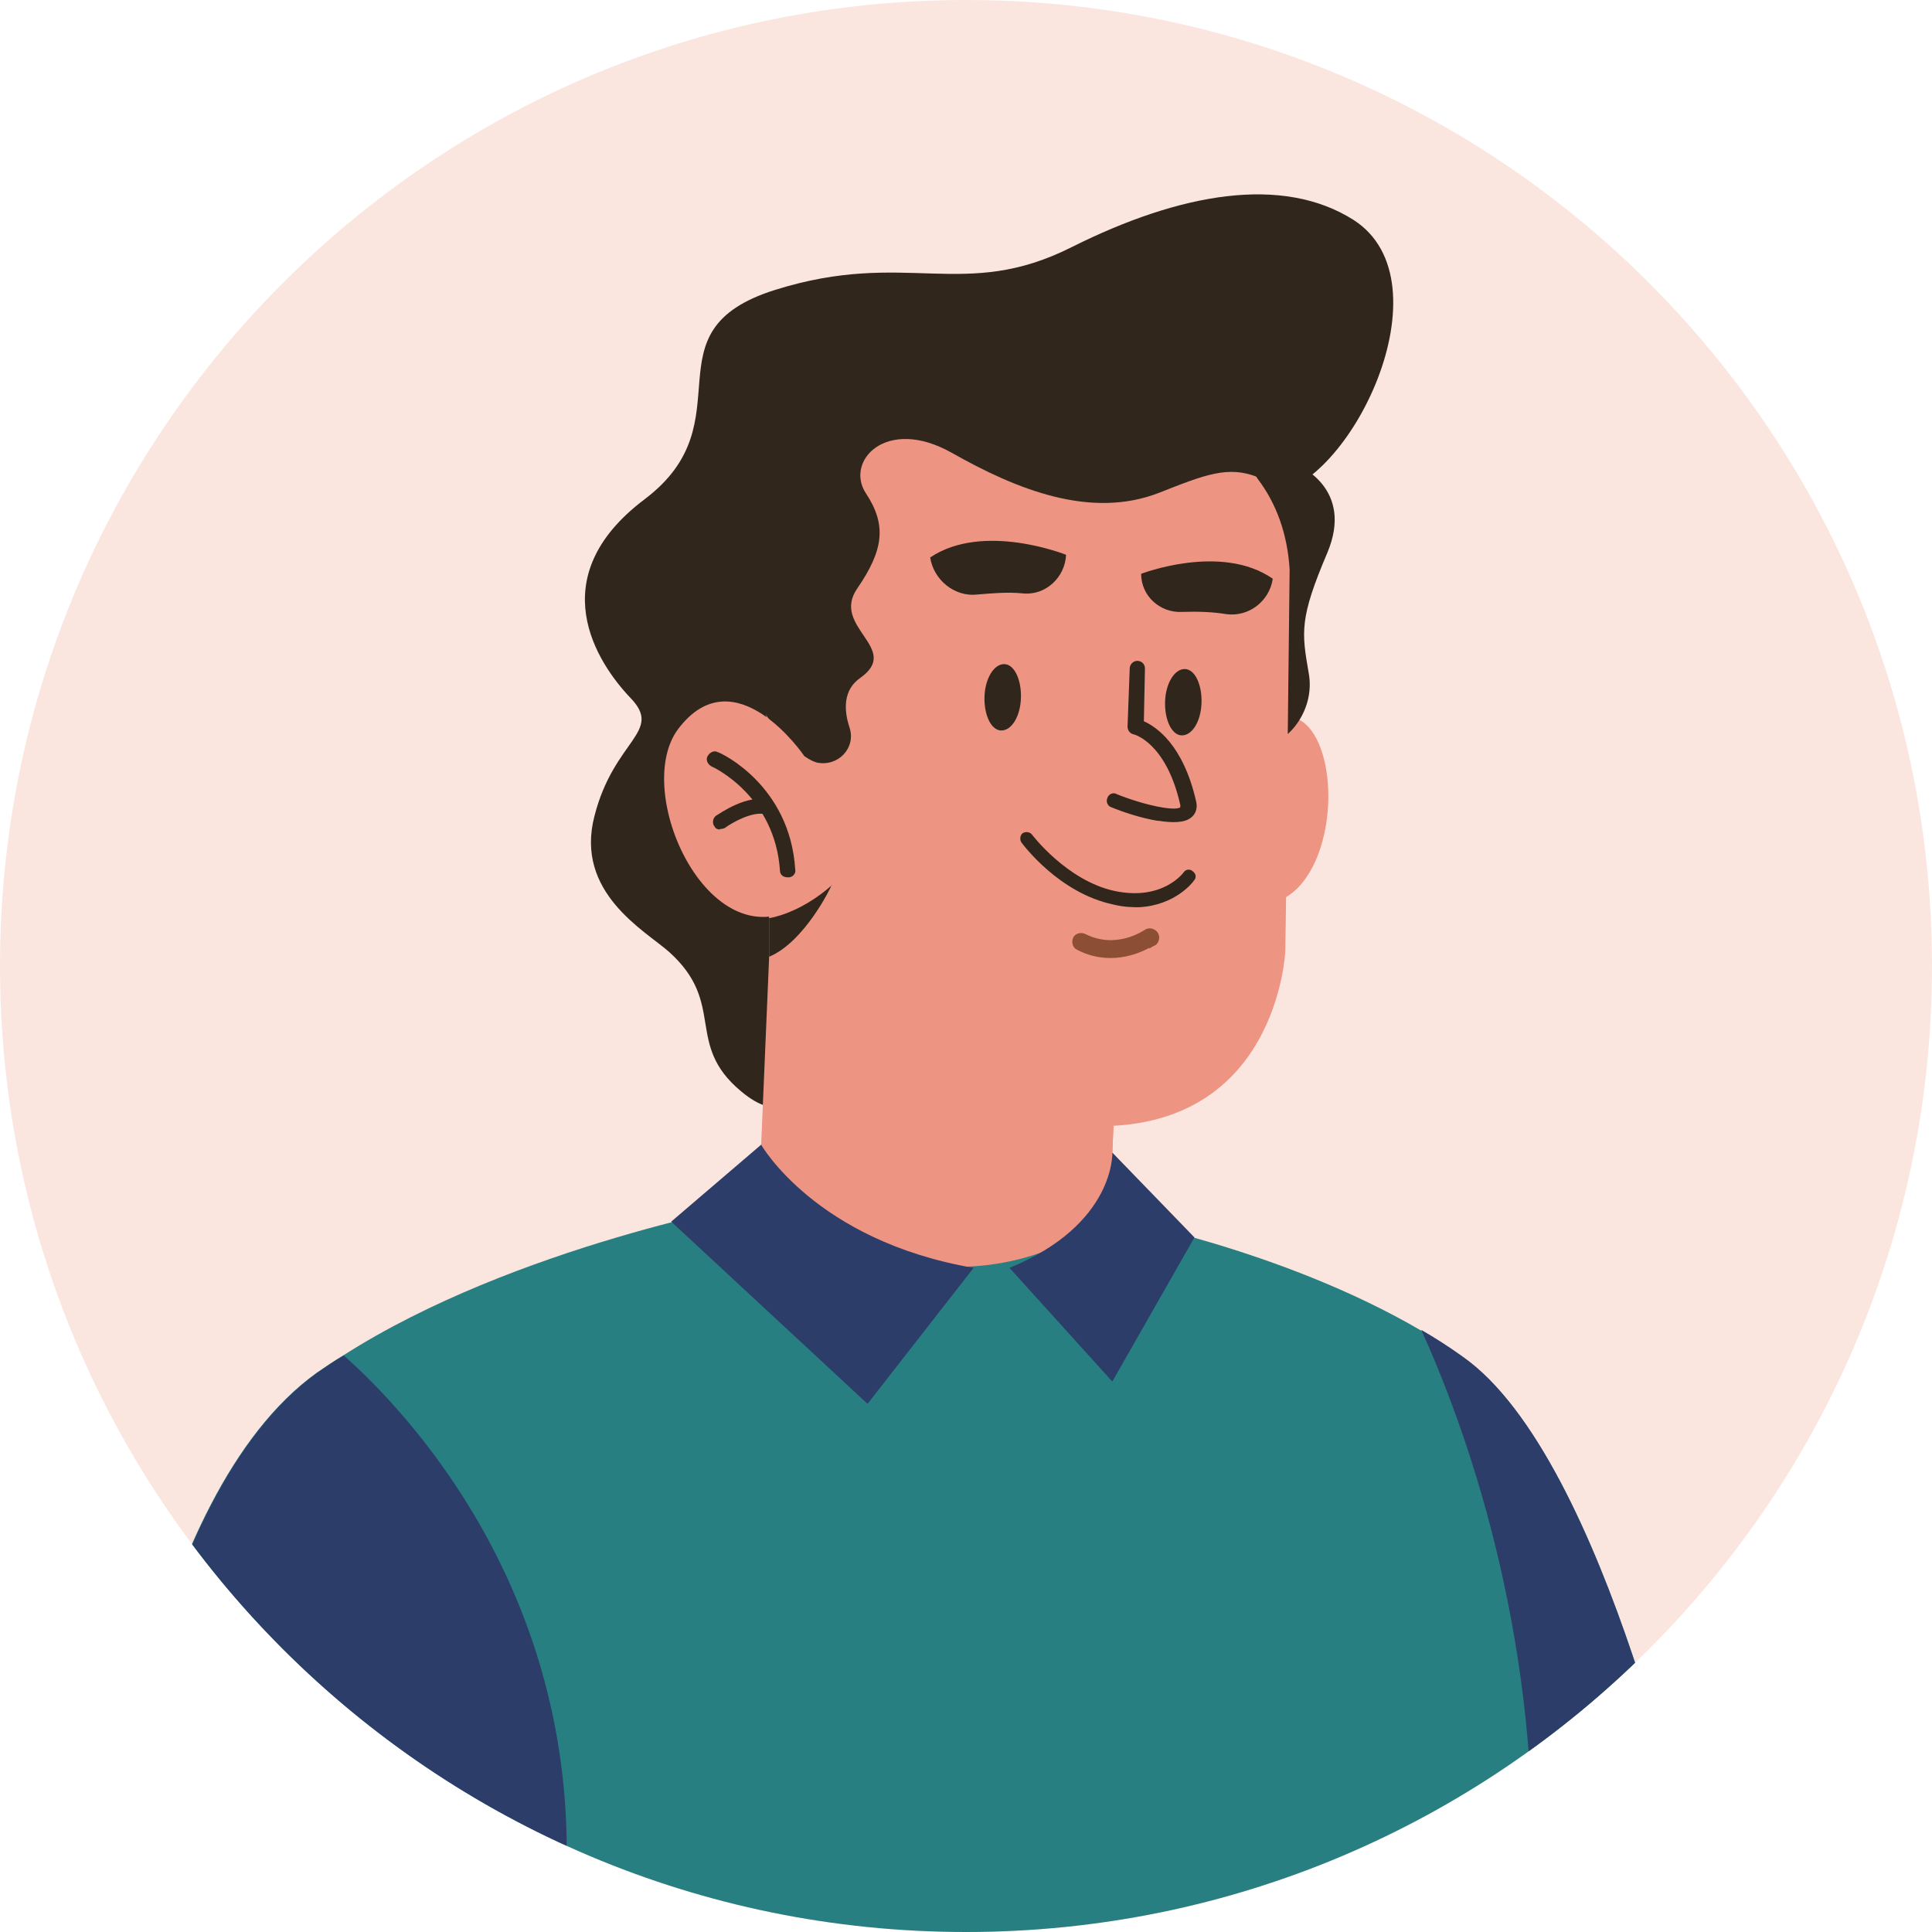
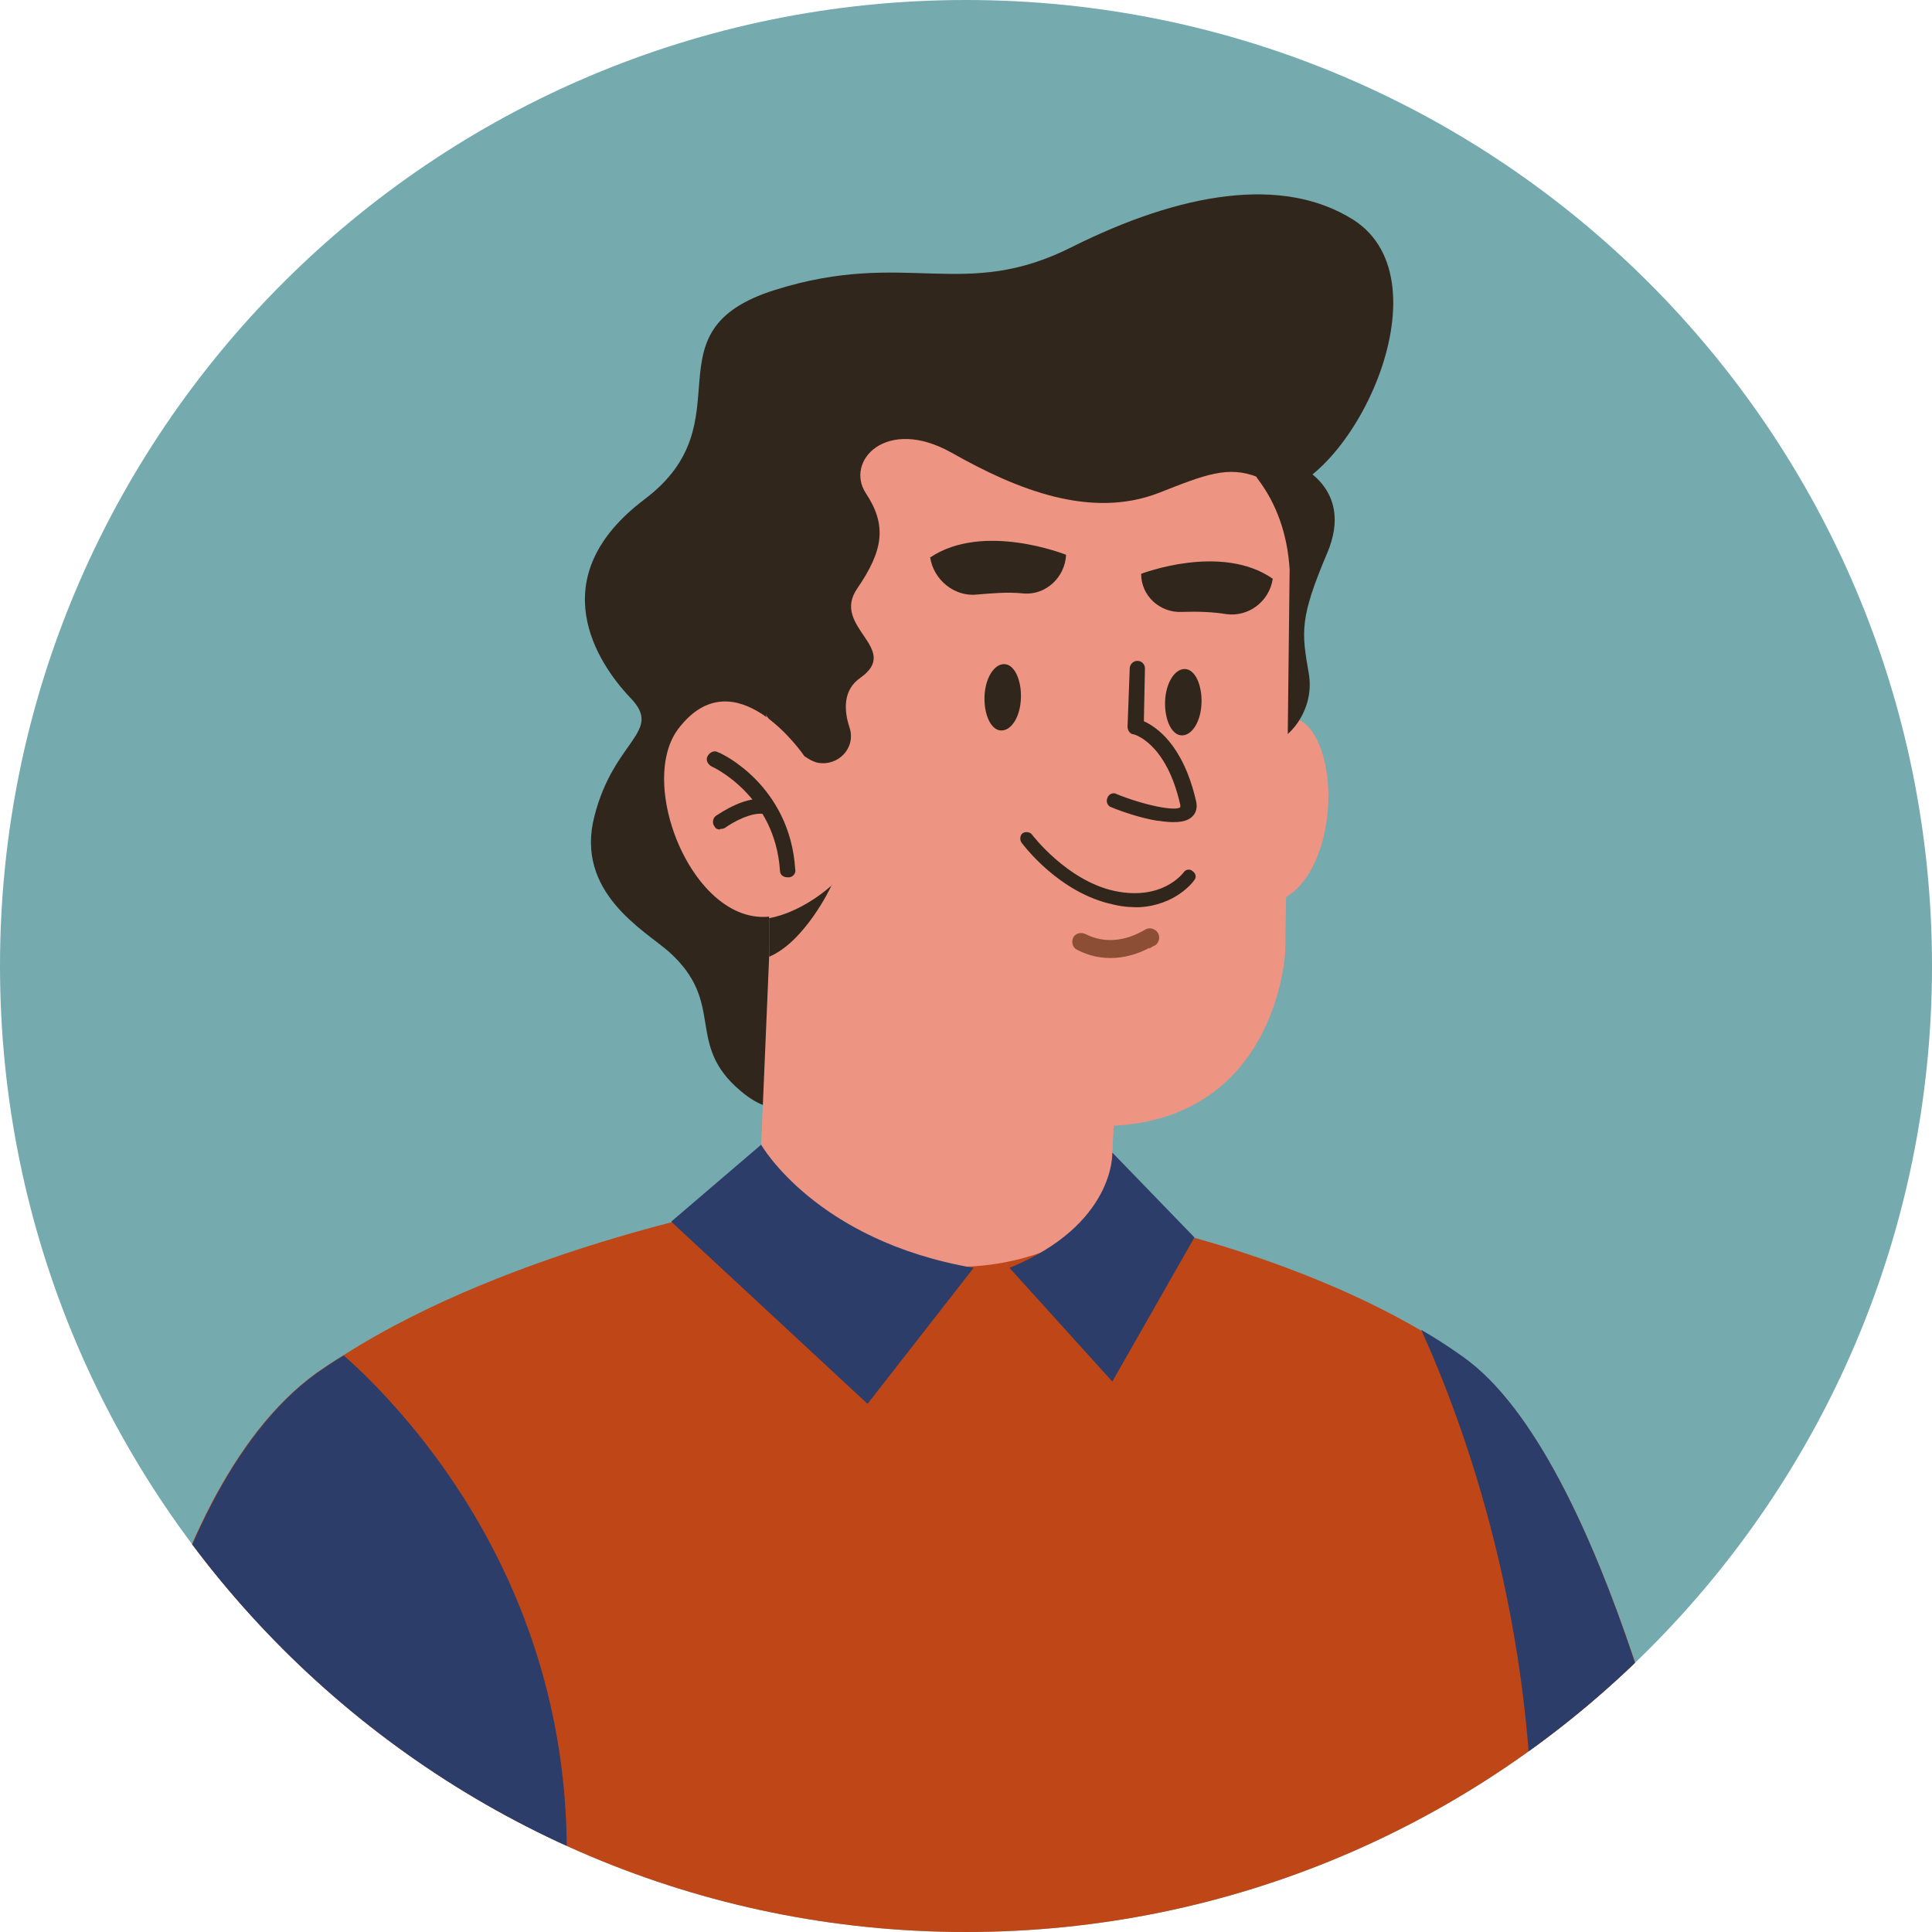
- <svg xmlns="http://www.w3.org/2000/svg" id="Layer_1" version="1.1" viewBox="27.6 492.1 355.2 355.2">
+ <svg xmlns="http://www.w3.org/2000/svg" id="Layer_1" version="1.1" viewBox="0 0 355.2 355.2">
  <defs>
    <style>
      .st0 {
        fill: none;
      }

      .st1 {
-         fill: #ed9482;
+         fill: #bf4617;
      }

      .st2 {
-         fill: #287f82;
+         fill: #75aaaf;
      }

      .st3 {
-         clip-path: url(#clippath-1);
+         fill: #2c3d69;
      }

      .st4 {
-         fill: #2c3d69;
+         fill: #30261c;
      }

      .st5 {
-         fill: #30261c;
+         fill: #8c4e34;
      }

      .st6 {
-         fill: #8c4e34;
+         fill: #ee9482;
      }

      .st7 {
-         fill: #ee9482;
-       }
- 
-       .st8 {
-         fill: #3d3479;
-       }
- 
-       .st9 {
-         fill: #efa1b6;
-       }
- 
-       .st10 {
        clip-path: url(#clippath);
-       }
- 
-       .st11 {
-         fill: #fbe6df;
      }
    </style>
    <clipPath id="clippath">
-       <circle class="st0" cx="205.2" cy="669.7" r="177.6" />
-     </clipPath>
-     <clipPath id="clippath-1">
-       <circle class="st0" cx="192.6" cy="140.2" r="140.2" />
+       <circle class="st0" cx="177.6" cy="177.6" r="177.6" />
    </clipPath>
  </defs>
-   <g>
-     <circle class="st11" cx="205.2" cy="669.7" r="177.6" />
-     <g class="st10">
-       <g>
-         <g>
-           <path class="st2" d="M339,837.5l-137.6,24.7-154.2-24.7s6.9-70.2,38.6-93c1.6-1.1,3.2-2.2,4.9-3.2,31.6-20.2,76.4-28.1,76.4-28.1l64.5,2.7s31.5,5.7,57.4,20.9c2.6,1.5,5.1,3.1,7.6,4.9,26.7,18.7,42.5,96,42.5,96h0Z" />
-           <g>
-             <path class="st5" d="M179.7,677.1s-1.7,27.6-15.9,15.6c-10.4-8.7-2.6-16.1-13.2-25.6-4.4-3.9-17.4-10.9-13.7-25,3.6-14.1,12.7-15.4,6.6-21.7-6.1-6.4-16.5-22.1,2.6-36.5,19.1-14.4-.2-30.9,24-38.5,24.2-7.6,34.6,2.2,54.6-7.9,20-10,38.7-13.2,51.7-5,17.9,11.4-.7,49.5-15.5,50.5-14.7,1-81.4,94.1-81.4,94.1h.1Z" />
-             <g>
-               <path class="st7" d="M232.3,699.5l-.7,16.2c-2,1.5-4,2.7-5.9,3.7-29,15.7-58.6-6.5-58.6-6.5l2.4-56.5,55.4,37.7,7.5,5.1h0Z" />
-               <path class="st7" d="M232.3,699.5l-.7,16.2c-2,1.5-4,2.7-5.9,3.7-23.6-10.5-40.1-36.5-40.1-36.5l39.2,11.4,7.5,5.1h0Z" />
-             </g>
-             <path class="st7" d="M255.6,628.3s9.7-10.5,14.5.6c4.7,11.1-.3,33.1-14.1,28.9l-.4-29.5Z" />
-             <path class="st5" d="M266.1,577.6s10.6,4.2,5.5,16.2c-5.1,12-4.7,14.5-3.4,22,1.4,7.5-4.9,13.4-7,12.5s-20.5-57.1,5-50.9h-.1Z" />
-             <path class="st7" d="M263.9,667s-1.4,33.6-36.4,32.1c-34.7-1.5-57.4-29.9-58.5-31.1h0v-7.1l-.5-36.7-.2-19.6s-3-35.5,30.9-40.5c24.7-3.6,47.6,1.4,58.6,14.6.4.4.7.9,1,1.4,3.5,4.6,5.5,10.2,5.9,16.7l-.4,35.2v8.6l-.4,26.5h0Z" />
-             <path class="st5" d="M237.5,658.9c-1.5,0-3.2,0-5.2-.5-10-2.1-16.6-11-16.9-11.4-.4-.6-.2-1.4.2-1.7.6-.4,1.4-.2,1.7.2,0,0,6.4,8.5,15.2,10.4,8.9,1.9,12.7-3.4,12.7-3.4.4-.6,1.2-.7,1.7-.2.6.4.7,1.2.2,1.7-.1.2-3.4,4.6-10.2,4.9h.4Z" />
-             <path class="st6" d="M238.9,666.5c.6-.4,1-.6,1.1-.6.7-.5,1-1.6.4-2.4-.5-.7-1.6-1-2.4-.4-.2.1-5.2,3.6-10.9.7-.9-.4-1.9,0-2.2.7-.4.9,0,1.9.7,2.2,5.7,3,11.1.9,13.4-.4h-.1Z" />
-             <path class="st5" d="M240.4,643c-3.1-.5-6.6-1.7-8.5-2.5-.7-.2-1-1.1-.7-1.7.2-.7,1.1-1.1,1.7-.7,5.2,2.1,10.9,3.2,11.7,2.4h0v-.4c-2.6-11.6-8.6-13-8.6-13-.6-.1-1.1-.7-1.1-1.4l.4-10.7c0-.7.6-1.4,1.4-1.4s1.4.6,1.4,1.4l-.2,9.7c2.2,1,7.2,4.2,9.6,14.7.4,1.7-.4,2.6-.9,3-1.2,1-3.5,1-6,.6h-.1Z" />
-             <path class="st5" d="M198.6,594.5h0c.6,4.2,4.5,7.4,8.7,6.9,2.5-.2,5.4-.5,8.4-.2,4.1.4,7.7-2.9,7.9-7.1h0s-15.2-6.1-25,.5Z" />
-             <path class="st5" d="M261.6,598.5h0c-.6,4.1-4.4,7.1-8.6,6.5-2.4-.4-5.2-.5-8.1-.4-4,.2-7.5-2.9-7.5-7h0s14.7-5.7,24.2.9h0Z" />
-             <path class="st5" d="M258.8,579.8c-5.4-2.1-9.5-.5-18.1,2.9-12.6,4.9-26.2-.6-38.2-7.4-12-6.7-19.6,1.6-15.7,7.5,3.9,5.9,3.2,10.5-1.6,17.5-4.9,7.1,8.2,11,.6,16.4-3.2,2.2-3.1,5.9-2,9.2,1.2,3.7-2.1,7.2-6,6.4h0c-4-1.1-9.2-8.5-9.2-8.5l-10.6-25.2s9.2-34.5,43.1-39.5c24.7-3.6,47.6,1.4,58.6,14.6.4.4-1.1,5.4-.7,5.9v.2Z" />
-             <g>
-               <path class="st5" d="M215.3,620.4c-.1,3.4-1.7,6-3.6,6s-3.2-2.9-3.1-6.2,1.7-6,3.6-6,3.2,2.9,3.1,6.2Z" />
-               <path class="st5" d="M248.5,621.3c-.1,3.4-1.7,6-3.6,6s-3.2-2.9-3.1-6.2,1.7-6,3.6-6,3.2,2.9,3.1,6.2Z" />
-             </g>
-             <path class="st5" d="M180.5,654.8c-.1.4-5,10.5-11.5,13.2h0v-7.1s5.5-.7,11.6-6.1h-.1Z" />
-             <path class="st7" d="M175.4,631s-12.7-18.6-23.1-4.9c-8.6,11.4,5.5,42.5,22,32.7l1.1-27.9Z" />
-             <path class="st5" d="M172.5,653.4h.1c.7,0,1.4-.7,1.2-1.5-1-15.5-13.7-21.4-14.2-21.5-.7-.4-1.5,0-1.9.7s0,1.5.7,1.9h0c.5.2,11.7,5.5,12.6,19.2,0,.7.6,1.2,1.4,1.2h0Z" />
-             <path class="st5" d="M160,644.5c.2,0,.6,0,.9-.2,1.2-.9,5-3.1,7.4-2.5.7.2,1.5-.2,1.7-.9.2-.7-.2-1.5-.9-1.7-4.1-1.2-9.2,2.5-9.9,2.9-.6.5-.7,1.4-.2,2,.2.4.6.5,1,.5h0Z" />
-           </g>
-         </g>
-         <path class="st4" d="M167.5,702.5s10,17.7,39.1,22.7l-19.5,25-36.1-33.5,16.6-14.2h-.1Z" />
-         <path class="st4" d="M232.1,704s.6,13.2-18.9,21.2l18.9,20.9,15.1-26.5-15.1-15.6Z" />
-         <path class="st4" d="M131.5,837.5H47.3s6.9-70.2,38.6-93c1.6-1.1,3.2-2.2,4.9-3.2,11.4,10.1,43,43.1,40.9,96.2h-.1Z" />
-         <path class="st4" d="M309.3,837.5c1.1-46.7-12.6-83.7-20.4-100.9,2.6,1.5,5.1,3.1,7.6,4.9,26.7,18.7,42.5,96,42.5,96h-29.9.1Z" />
-       </g>
-     </g>
-   </g>
-   <g class="st3">
+   <circle class="st2" cx="177.6" cy="177.6" r="177.6" />
+   <g class="st7">
    <g>
      <g>
-         <path class="st1" d="M227.2,218.2c6.9,17.8,32.9,80.4,47,125.3,9.5,30.1,13.1,55.4,15.2,62.1,0,0-71.7-23-87.8-23.1-24.9,0-64.7,51.8-54.9,58.3,15.4,10.2,88.6,45,147.2,55.9,31.8,5.9,91.7-34.5,87-66.6-6.6-45.1-88.2-164-119.2-197.7-16.1-17.5-42.8-36-34.4-14.2h-.1Z" />
-         <path class="st9" d="M385.1,439.8c-1.5,32.5-42.1,59.8-65.7,61.3-40.7,2.5-162.6-33.1-162.6-33.1l47.4-91.3s83,28.2,85.1,29h0c-.7-2.5-21.2-79.3-30.3-104.8-.5-1.4-1.1-2.8-1.6-4.4-2.6-7.1-6.2-16.4-10.2-26.4h0c-2.2-5.6-4.5-11.5-6.8-17.2h0c-10-24.9-19.8-48.6-19.8-48.6,14,2.3,27.8,9.6,50.4,33.4,22.6,23.7,116.7,148.5,114.2,202.1h-.1Z" />
-       </g>
-       <g>
-         <path class="st1" d="M317.2,410.6c-6.4,0-44.8-10.2-50.4-4.9-34.1,32.1-44.9,25.7-52.1,29.8-56.1,32.3-131.1,70.3-157.9,70.5C16.2,506.3,0,472.3,6.8,440.1c13.3-63.6,99.2-187.7,138-220.7,20.6-17.5,19,8.9,10.4,37.5-5,16.8-13.7,41.7-22.6,66.2-7.9,21.8-28.8,77.6-29.2,78.9h0v.2c0,0,0,.2.4,0,1.8-.3,49.8-23,98.1-35.4,17-4.4,52.5-10.6,65.2-5,7.6,3.4,7.7,7.9,7.7,7.9,0,0,6.1-.6,12.4,4.7,4.2,3.5,5.6,8.4,5.6,8.4,0,0,6.6.9,10.1,4.8,4.1,4.6,4.5,9.4,4.5,9.4,8.9,2.4,9.9,13.5,9.9,13.5h0Z" />
+         <path class="st1" d="M311.4,345.4l-137.6,24.7-154.2-24.7s6.9-70.2,38.6-93c1.6-1.1,3.2-2.2,4.9-3.2,31.6-20.2,76.4-28.1,76.4-28.1l64.5,2.7s31.5,5.7,57.4,20.9c2.6,1.5,5.1,3.1,7.6,4.9,26.7,18.7,42.5,96,42.5,96h0v-.2h-.1Z" />
        <g>
-           <path class="st9" d="M166,376.5c8.9-3,12.9-3,12.9-3l50.5,85.3s-139.2,50.1-167.7,53C33.1,514.8.6,492.3,0,456.4c-.8-50.4,81.5-171.5,122.8-218.3,19-21.5,41.1-37,46.7-33.5,6.7,4.2-5.4,31.1-11.8,51.3-11.8,37.2-53.9,146.4-53.9,146.4,0,0,51.6-22.1,62.2-25.7h0Z" />
-           <path class="st8" d="M231.4,459c-4.2-8.3-10.7-16.4-15.5-24.2-.2-.3-.6,0-.5.3,4.4,7.4,8.4,15.3,12.6,22.8-19.1,7.9-39.4,14.9-58.9,21.8-20,7.1-40.1,13.8-60.6,19.7-11.4,3.3-22.8,6.9-34.3,9.9-.7.2-.5.8.2.6,20.7-3.9,40.9-9.9,60.9-16.2,20.4-6.5,40.5-13.7,60.5-21.2,11.3-4.2,35.8-12.9,35.5-13.5h.1Z" />
+           <path class="st4" d="M152.1,185s-1.7,27.6-15.9,15.6c-10.4-8.7-2.6-16.1-13.2-25.6-4.4-3.9-17.4-10.9-13.7-25,3.6-14.1,12.7-15.4,6.6-21.7-6.1-6.4-16.5-22.1,2.6-36.5,19.1-14.4-.2-30.9,24-38.5s34.6,2.2,54.6-7.9c20-10,38.7-13.2,51.7-5,17.9,11.4-.7,49.5-15.5,50.5-14.7,1-81.4,94.1-81.4,94.1h.2Z" />
+           <g>
+             <path class="st6" d="M204.7,207.4l-.7,16.2c-2,1.5-4,2.7-5.9,3.7-29,15.7-58.6-6.5-58.6-6.5l2.4-56.5,55.4,37.7,7.5,5.1h0v.3h0Z" />
+             <path class="st6" d="M204.7,207.4l-.7,16.2c-2,1.5-4,2.7-5.9,3.7-23.6-10.5-40.1-36.5-40.1-36.5l39.2,11.4,7.5,5.1h0Z" />
+           </g>
+           <path class="st6" d="M228,136.2s9.7-10.5,14.5.6c4.7,11.1-.3,33.1-14.1,28.9l-.4-29.5Z" />
+           <path class="st4" d="M238.5,85.5s10.6,4.2,5.5,16.2-4.7,14.5-3.4,22c1.4,7.5-4.9,13.4-7,12.5s-20.5-57.1,5-50.9h-.1v.2Z" />
+           <path class="st6" d="M236.3,174.9s-1.4,33.6-36.4,32.1c-34.7-1.5-57.4-29.9-58.5-31.1h0v-7.1l-.5-36.7-.2-19.6s-3-35.5,30.9-40.5c24.7-3.6,47.6,1.4,58.6,14.6.4.4.7.9,1,1.4,3.5,4.6,5.5,10.2,5.9,16.7l-.4,35.2v8.6l-.4,26.5h0Z" />
+           <path class="st4" d="M209.9,166.8c-1.5,0-3.2,0-5.2-.5-10-2.1-16.6-11-16.9-11.4-.4-.6-.2-1.4.2-1.7.6-.4,1.4-.2,1.7.2,0,0,6.4,8.5,15.2,10.4,8.9,1.9,12.7-3.4,12.7-3.4.4-.6,1.2-.7,1.7-.2.6.4.7,1.2.2,1.7-.1.2-3.4,4.6-10.2,4.9h.6Z" />
+           <path class="st5" d="M211.3,174.4c.6-.4,1-.6,1.1-.6.7-.5,1-1.6.4-2.4-.5-.7-1.6-1-2.4-.4-.2,0-5.2,3.6-10.9.7-.9-.4-1.9,0-2.2.7-.4.9,0,1.9.7,2.2,5.7,3,11.1.9,13.4-.4h-.1v.2Z" />
+           <path class="st4" d="M212.8,150.9c-3.1-.5-6.6-1.7-8.5-2.5-.7-.2-1-1.1-.7-1.7.2-.7,1.1-1.1,1.7-.7,5.2,2.1,10.9,3.2,11.7,2.4h0v-.4c-2.6-11.6-8.6-13-8.6-13-.6,0-1.1-.7-1.1-1.4l.4-10.7c0-.7.6-1.4,1.4-1.4s1.4.6,1.4,1.4l-.2,9.7c2.2,1,7.2,4.2,9.6,14.7.4,1.7-.4,2.6-.9,3-1.2,1-3.5,1-6,.6h-.2,0Z" />
+           <path class="st4" d="M171,102.4h0c.6,4.2,4.5,7.4,8.7,6.9,2.5-.2,5.4-.5,8.4-.2,4.1.4,7.7-2.9,7.9-7.1h0s-15.2-6.1-25,.5h0Z" />
+           <path class="st4" d="M234,106.4h0c-.6,4.1-4.4,7.1-8.6,6.5-2.4-.4-5.2-.5-8.1-.4-4,.2-7.5-2.9-7.5-7h0s14.7-5.7,24.2.9h0Z" />
+           <path class="st4" d="M231.2,87.7c-5.4-2.1-9.5-.5-18.1,2.9-12.6,4.9-26.2-.6-38.2-7.4-12-6.7-19.6,1.6-15.7,7.5,3.9,5.9,3.2,10.5-1.6,17.5-4.9,7.1,8.2,11,.6,16.4-3.2,2.2-3.1,5.9-2,9.2,1.2,3.7-2.1,7.2-6,6.4h0c-4-1.1-9.2-8.5-9.2-8.5l-10.6-25.2s9.2-34.5,43.1-39.5c24.7-3.6,47.6,1.4,58.6,14.6.4.4-1.1,5.4-.7,5.9v.2h-.2Z" />
+           <g>
+             <path class="st4" d="M187.7,128.3c-.1,3.4-1.7,6-3.6,6s-3.2-2.9-3.1-6.2,1.7-6,3.6-6,3.2,2.9,3.1,6.2Z" />
+             <path class="st4" d="M220.9,129.2c-.1,3.4-1.7,6-3.6,6s-3.2-2.9-3.1-6.2,1.7-6,3.6-6,3.2,2.9,3.1,6.2Z" />
+           </g>
+           <path class="st4" d="M152.9,162.7c-.1.4-5,10.5-11.5,13.2h0v-7.1s5.5-.7,11.6-6.1h-.1Z" />
+           <path class="st6" d="M147.8,138.9s-12.7-18.6-23.1-4.9c-8.6,11.4,5.5,42.5,22,32.7l1.1-27.9h0Z" />
+           <path class="st4" d="M144.9,161.3h.1c.7,0,1.4-.7,1.2-1.5-1-15.5-13.7-21.4-14.2-21.5-.7-.4-1.5,0-1.9.7s0,1.5.7,1.9h0c.5.2,11.7,5.5,12.6,19.2,0,.7.6,1.2,1.4,1.2h0Z" />
+           <path class="st4" d="M132.4,152.4c.2,0,.6,0,.9-.2,1.2-.9,5-3.1,7.4-2.5.7.2,1.5-.2,1.7-.9s-.2-1.5-.9-1.7c-4.1-1.2-9.2,2.5-9.9,2.9-.6.5-.7,1.4-.2,2,.2.4.6.5,1,.5h0Z" />
        </g>
      </g>
+       <path class="st3" d="M139.9,210.4s10,17.7,39.1,22.7l-19.5,25-36.1-33.5,16.6-14.2h-.1Z" />
+       <path class="st3" d="M204.5,211.9s.6,13.2-18.9,21.2l18.9,20.9,15.1-26.5-15.1-15.6h0Z" />
+       <path class="st3" d="M103.9,345.4H19.7s6.9-70.2,38.6-93c1.6-1.1,3.2-2.2,4.9-3.2,11.4,10.1,43,43.1,40.9,96.2h-.2Z" />
+       <path class="st3" d="M281.7,345.4c1.1-46.7-12.6-83.7-20.4-100.9,2.6,1.5,5.1,3.1,7.6,4.9,26.7,18.7,42.5,96,42.5,96h-29.9.2,0Z" />
    </g>
  </g>
</svg>
